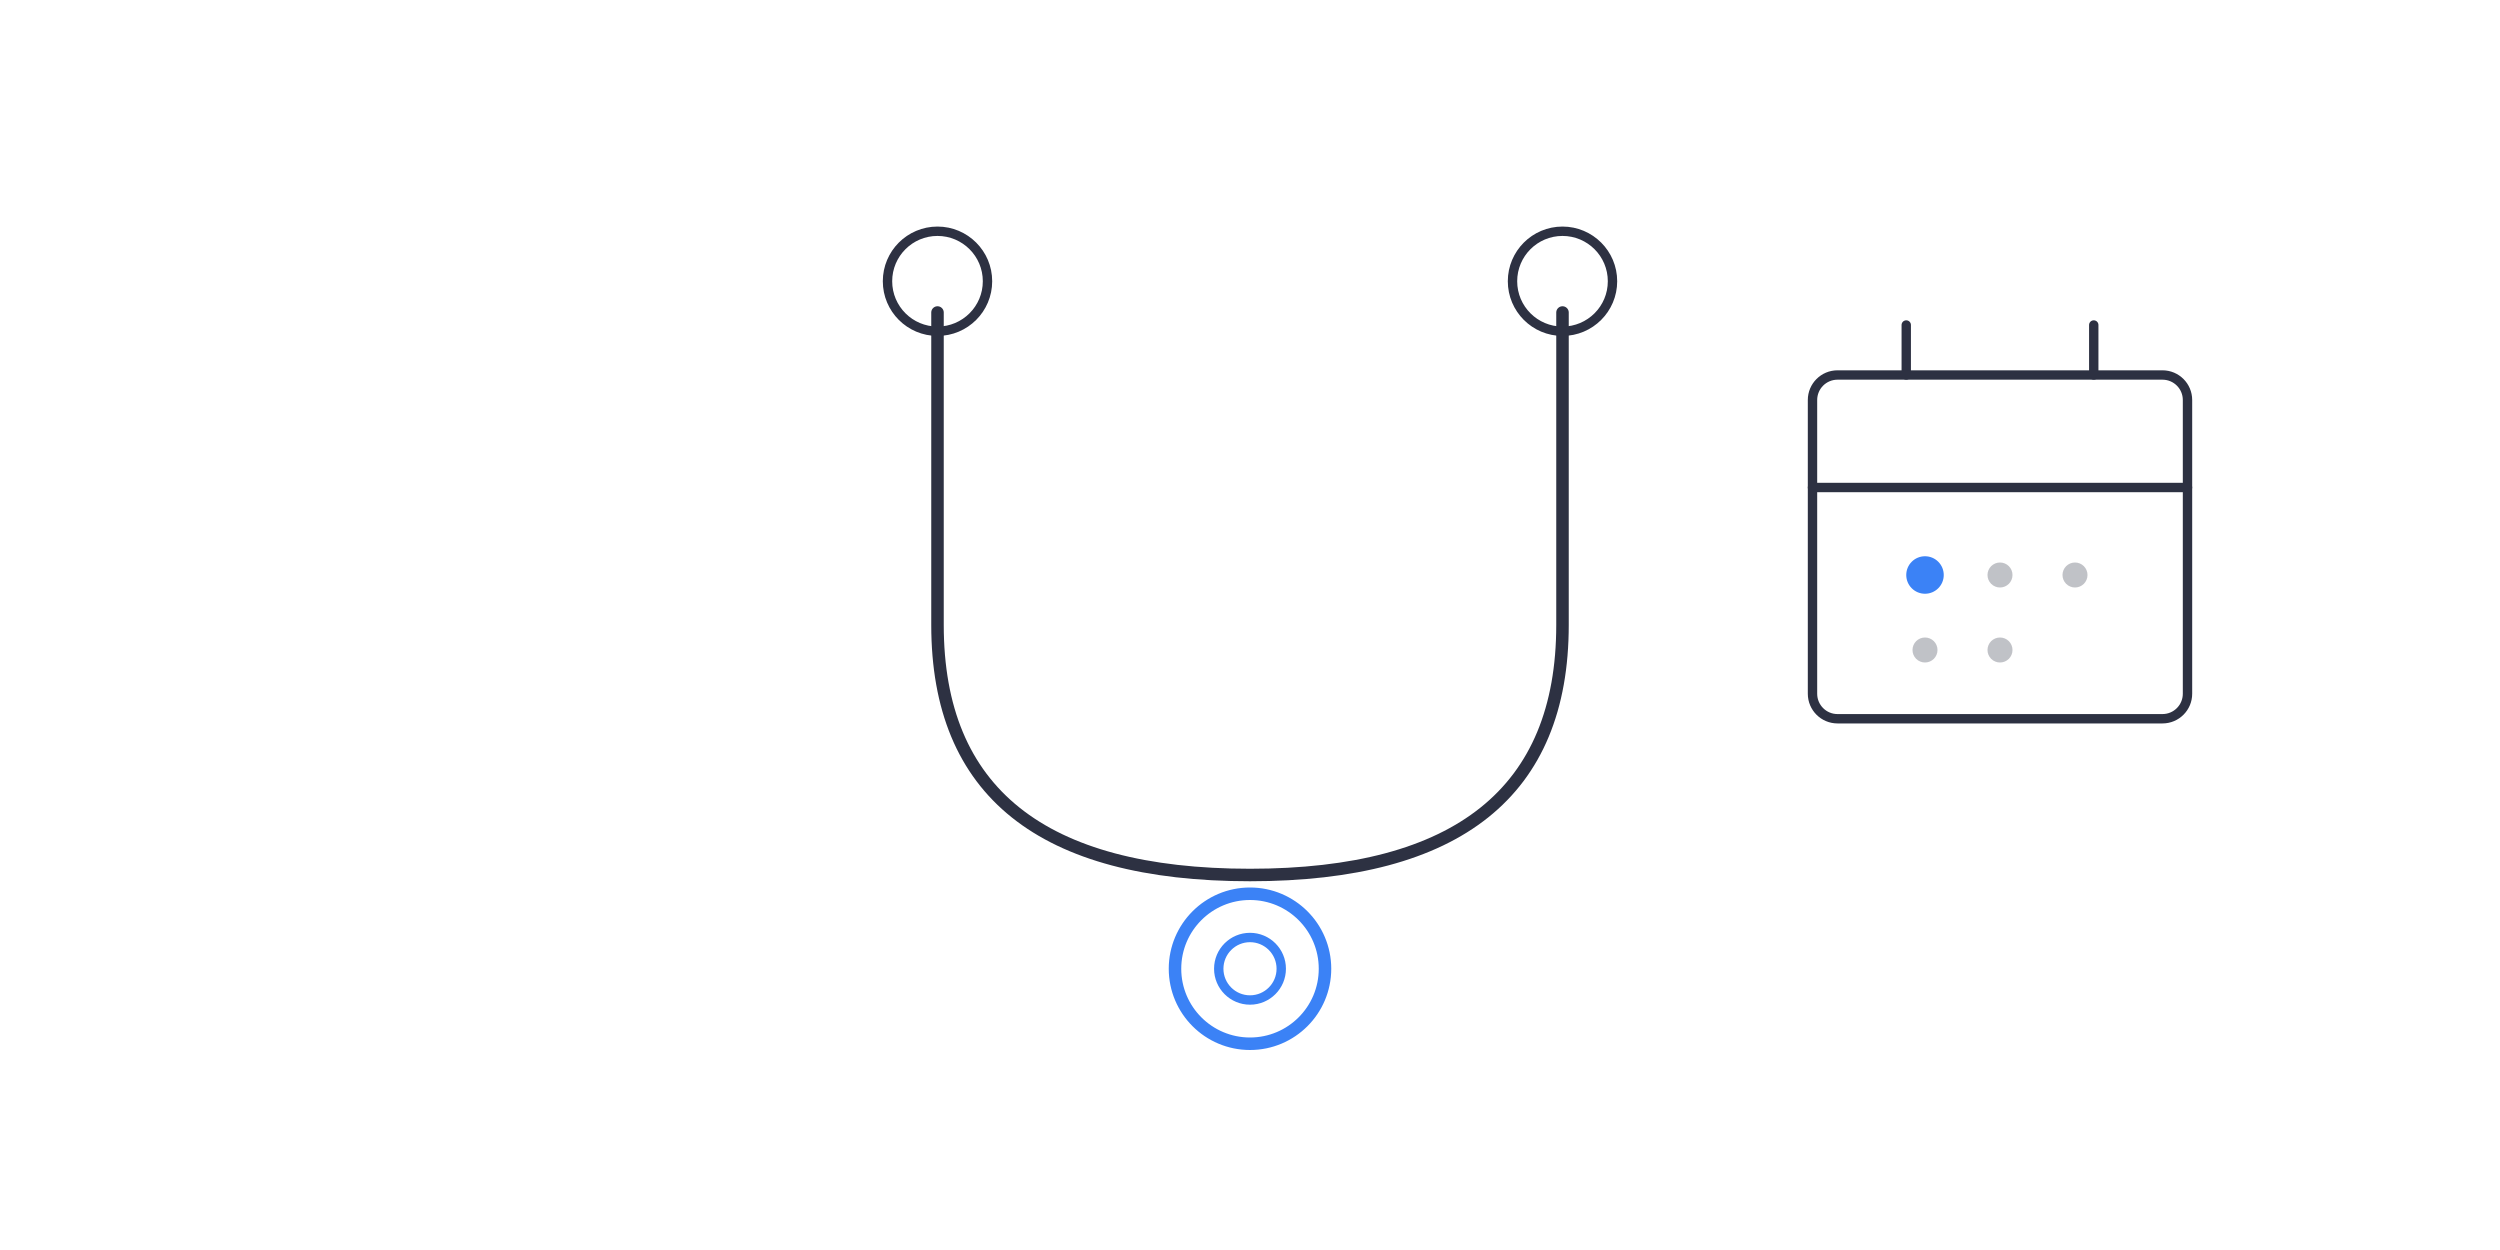
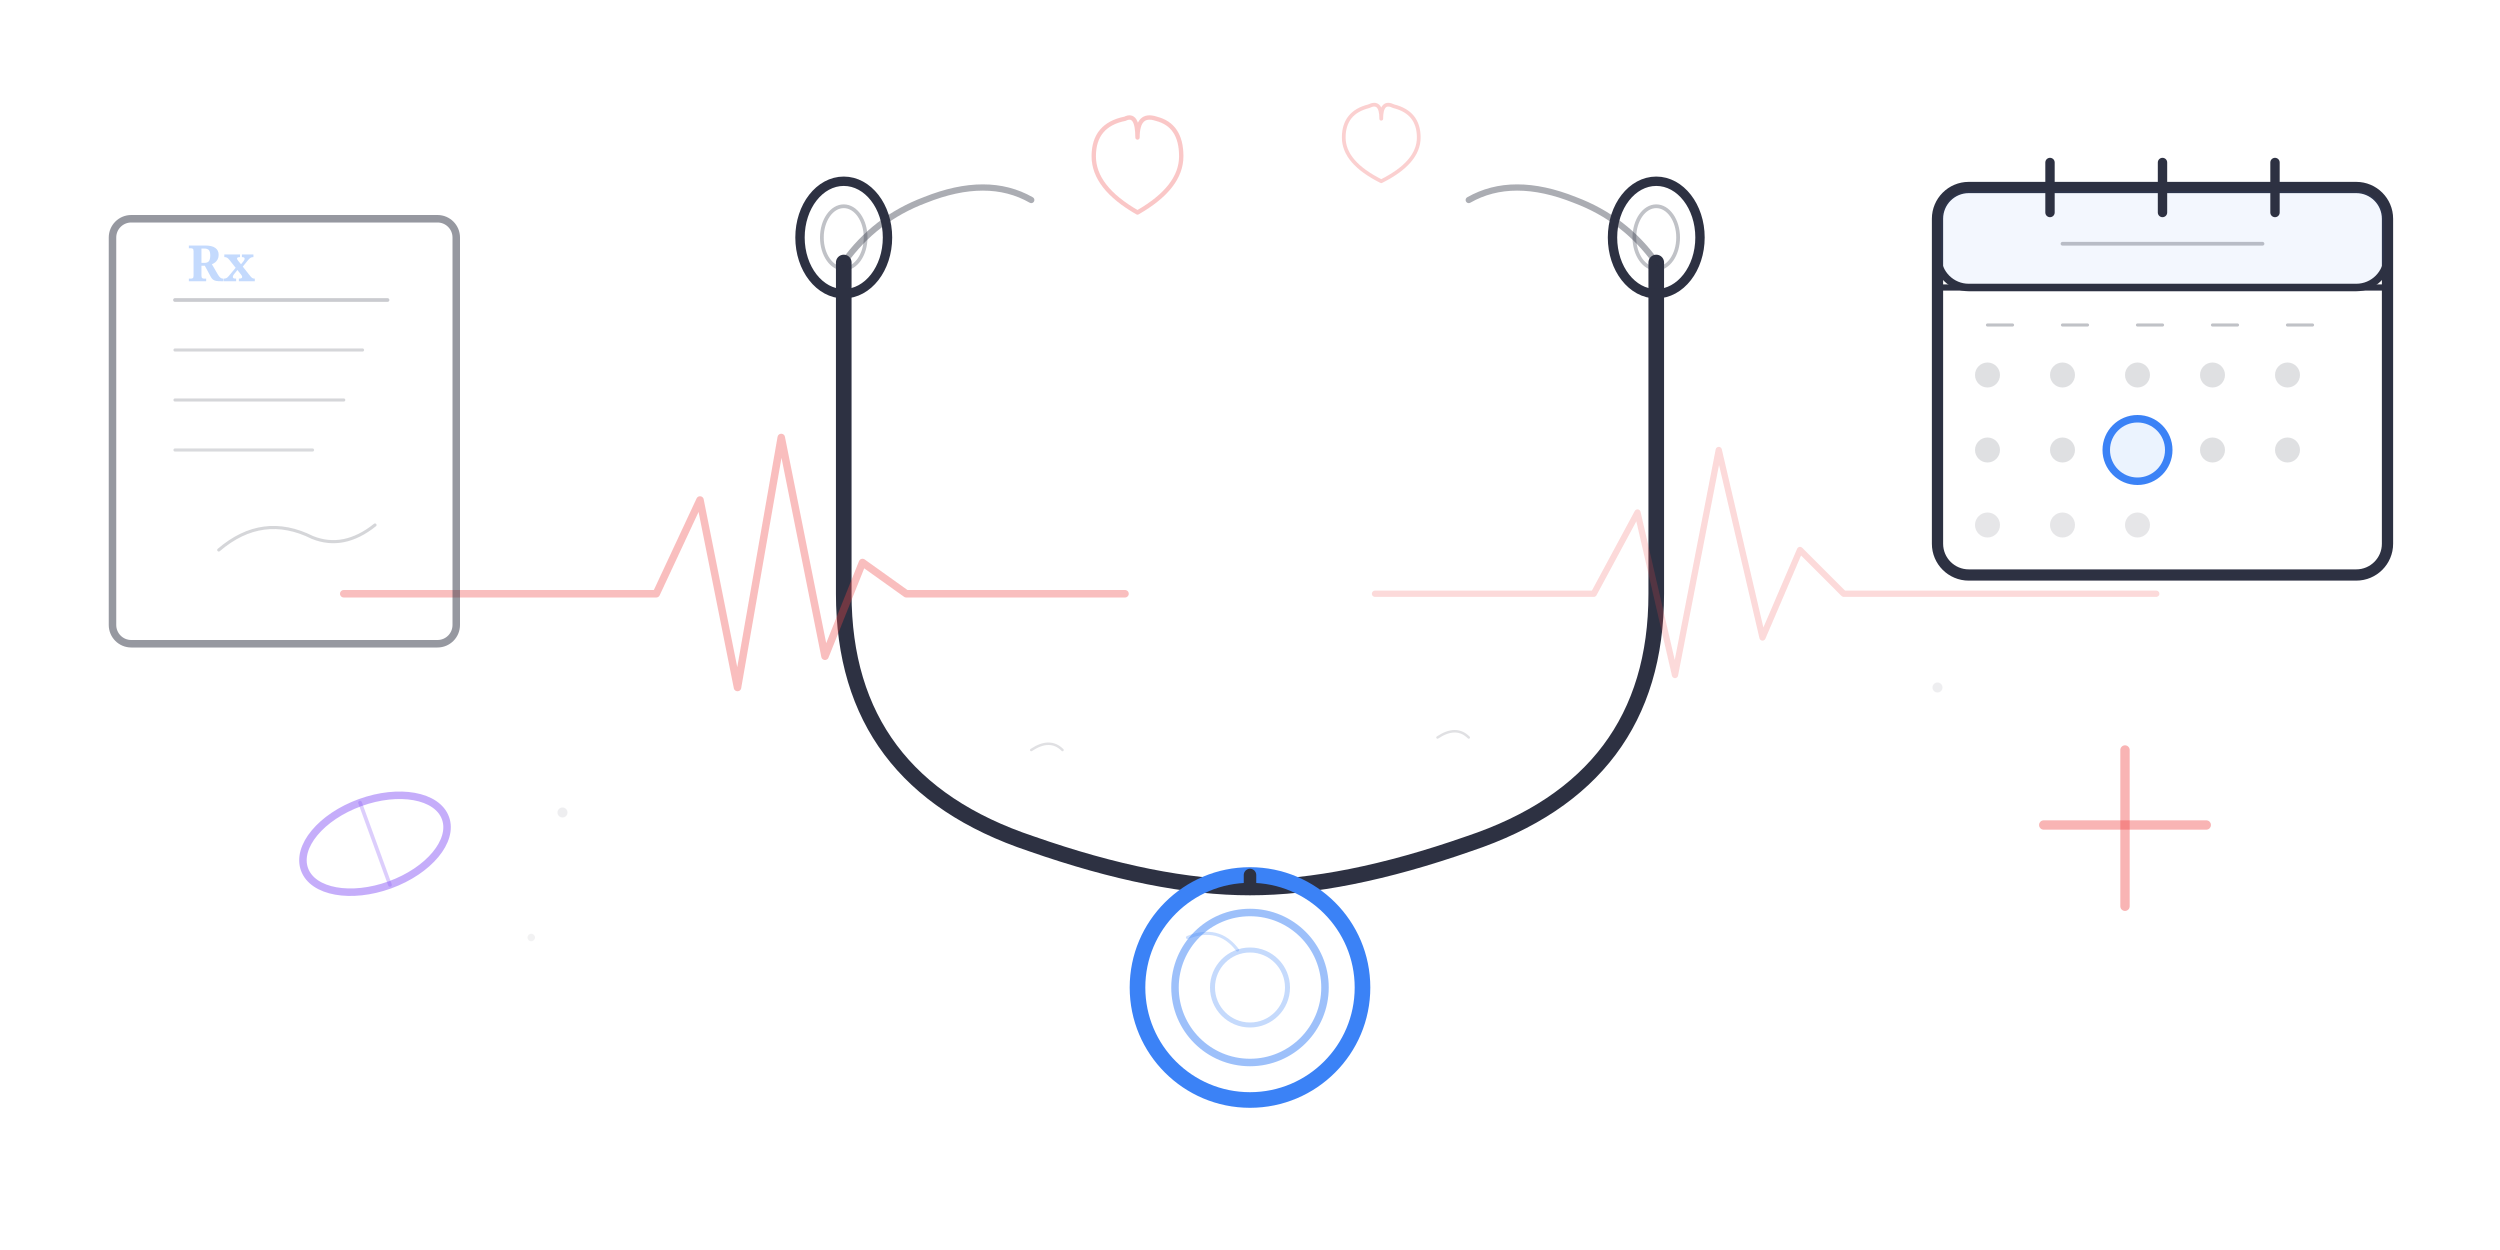
- <svg xmlns="http://www.w3.org/2000/svg" viewBox="0 0 400 200" fill="none" stroke="#2D3142" stroke-width="1.5" stroke-linecap="round" stroke-linejoin="round">
-   <path d="M150 50 L150 100 Q150 140 200 140 Q250 140 250 100 L250 50" stroke-width="2" />
-   <circle cx="150" cy="45" r="8" />
-   <circle cx="250" cy="45" r="8" />
-   <circle cx="200" cy="155" r="12" stroke="#3B82F6" stroke-width="2" />
-   <circle cx="200" cy="155" r="5" fill="none" stroke="#3B82F6" stroke-width="1.5" />
-   <rect x="290" y="60" width="60" height="55" rx="4" />
-   <line x1="290" y1="78" x2="350" y2="78" />
-   <line x1="305" y1="60" x2="305" y2="52" />
-   <line x1="335" y1="60" x2="335" y2="52" />
-   <circle cx="308" cy="92" r="3" fill="#3B82F6" stroke="none" />
-   <circle cx="320" cy="92" r="2" fill="#2D3142" stroke="none" opacity="0.3" />
-   <circle cx="332" cy="92" r="2" fill="#2D3142" stroke="none" opacity="0.3" />
-   <circle cx="308" cy="104" r="2" fill="#2D3142" stroke="none" opacity="0.3" />
-   <circle cx="320" cy="104" r="2" fill="#2D3142" stroke="none" opacity="0.3" />
+ <svg xmlns="http://www.w3.org/2000/svg" viewBox="0 0 400 200" fill="none" stroke-linecap="round" stroke-linejoin="round">
+   <path d="M135 42 L135 95 Q135 125 165 135 Q185 142 200 142 Q215 142 235 135 Q265 125 265 95 L265 42" stroke="#2D3142" stroke-width="2.5" />
+   <ellipse cx="135" cy="38" rx="7" ry="9" stroke="#2D3142" stroke-width="1.5" />
+   <ellipse cx="135" cy="38" rx="3.5" ry="5" stroke="#2D3142" stroke-width="0.6" opacity="0.3" />
+   <ellipse cx="265" cy="38" rx="7" ry="9" stroke="#2D3142" stroke-width="1.5" />
+   <ellipse cx="265" cy="38" rx="3.5" ry="5" stroke="#2D3142" stroke-width="0.6" opacity="0.3" />
+   <path d="M135 42 Q140 35 148 32 Q158 28 165 32" stroke="#2D3142" stroke-width="1" opacity="0.4" />
+   <path d="M265 42 Q260 35 252 32 Q242 28 235 32" stroke="#2D3142" stroke-width="1" opacity="0.4" />
+   <circle cx="200" cy="158" r="18" stroke="#3B82F6" stroke-width="2.5" />
+   <circle cx="200" cy="158" r="12" stroke="#3B82F6" stroke-width="1.2" opacity="0.5" />
+   <circle cx="200" cy="158" r="6" stroke="#3B82F6" stroke-width="0.8" opacity="0.3" />
+   <path d="M190 150 Q195 148 198 152" stroke="#3B82F6" stroke-width="0.5" opacity="0.25" />
+   <path d="M200 142 L200 140" stroke="#2D3142" stroke-width="2" />
+   <path d="M165 120 Q168 118 170 120" stroke="#2D3142" stroke-width="0.4" opacity="0.15" />
+   <path d="M230 118 Q233 116 235 118" stroke="#2D3142" stroke-width="0.4" opacity="0.15" />
+   <path d="M55 95 L95 95 L105 95 L112 80 L118 110 L125 70 L132 105 L138 90 L145 95 L180 95" stroke="#EF4444" stroke-width="1.2" opacity="0.35" />
+   <path d="M220 95 L255 95 L262 82 L268 108 L275 72 L282 102 L288 88 L295 95 L345 95" stroke="#EF4444" stroke-width="1" opacity="0.2" />
+   <rect x="310" y="30" width="72" height="62" rx="5" stroke="#2D3142" stroke-width="1.8" />
+   <rect x="310" y="30" width="72" height="16" rx="5" stroke="#2D3142" stroke-width="1.2" fill="#3B82F6" fill-opacity="0.06" />
+   <line x1="310" y1="46" x2="382" y2="46" stroke="#2D3142" stroke-width="1" />
+   <line x1="328" y1="26" x2="328" y2="34" stroke="#2D3142" stroke-width="1.5" />
+   <line x1="346" y1="26" x2="346" y2="34" stroke="#2D3142" stroke-width="1.5" />
+   <line x1="364" y1="26" x2="364" y2="34" stroke="#2D3142" stroke-width="1.5" />
+   <line x1="330" y1="39" x2="362" y2="39" stroke="#2D3142" stroke-width="0.6" opacity="0.3" />
+   <line x1="318" y1="52" x2="322" y2="52" stroke="#2D3142" stroke-width="0.5" opacity="0.3" />
+   <line x1="330" y1="52" x2="334" y2="52" stroke="#2D3142" stroke-width="0.5" opacity="0.3" />
+   <line x1="342" y1="52" x2="346" y2="52" stroke="#2D3142" stroke-width="0.5" opacity="0.3" />
+   <line x1="354" y1="52" x2="358" y2="52" stroke="#2D3142" stroke-width="0.5" opacity="0.3" />
+   <line x1="366" y1="52" x2="370" y2="52" stroke="#2D3142" stroke-width="0.5" opacity="0.3" />
+   <circle cx="318" cy="60" r="2" fill="#2D3142" fill-opacity="0.15" stroke="none" />
+   <circle cx="330" cy="60" r="2" fill="#2D3142" fill-opacity="0.15" stroke="none" />
+   <circle cx="342" cy="60" r="2" fill="#2D3142" fill-opacity="0.15" stroke="none" />
+   <circle cx="354" cy="60" r="2" fill="#2D3142" fill-opacity="0.15" stroke="none" />
+   <circle cx="366" cy="60" r="2" fill="#2D3142" fill-opacity="0.15" stroke="none" />
+   <circle cx="342" cy="72" r="5" stroke="#3B82F6" stroke-width="1.2" fill="#3B82F6" fill-opacity="0.1" />
+   <circle cx="318" cy="72" r="2" fill="#2D3142" fill-opacity="0.15" stroke="none" />
+   <circle cx="330" cy="72" r="2" fill="#2D3142" fill-opacity="0.15" stroke="none" />
+   <circle cx="354" cy="72" r="2" fill="#2D3142" fill-opacity="0.15" stroke="none" />
+   <circle cx="366" cy="72" r="2" fill="#2D3142" fill-opacity="0.15" stroke="none" />
+   <circle cx="318" cy="84" r="2" fill="#2D3142" fill-opacity="0.12" stroke="none" />
+   <circle cx="330" cy="84" r="2" fill="#2D3142" fill-opacity="0.12" stroke="none" />
+   <circle cx="342" cy="84" r="2" fill="#2D3142" fill-opacity="0.12" stroke="none" />
+   <rect x="18" y="35" width="55" height="68" rx="3" stroke="#2D3142" stroke-width="1.2" opacity="0.5" />
+   <line x1="28" y1="48" x2="62" y2="48" stroke="#2D3142" stroke-width="0.6" opacity="0.25" />
+   <line x1="28" y1="56" x2="58" y2="56" stroke="#2D3142" stroke-width="0.5" opacity="0.2" />
+   <line x1="28" y1="64" x2="55" y2="64" stroke="#2D3142" stroke-width="0.5" opacity="0.2" />
+   <line x1="28" y1="72" x2="50" y2="72" stroke="#2D3142" stroke-width="0.5" opacity="0.18" />
+   <text x="30" y="45" font-size="8" font-weight="bold" fill="#3B82F6" fill-opacity="0.3" font-family="serif">Rx</text>
+   <path d="M35 88 Q42 82 50 86 Q55 88 60 84" stroke="#2D3142" stroke-width="0.5" opacity="0.2" />
+   <ellipse cx="60" cy="135" rx="12" ry="7" stroke="#8B5CF6" stroke-width="1.2" opacity="0.5" transform="rotate(-20 60 135)" />
+   <line x1="60" y1="128" x2="60" y2="142" stroke="#8B5CF6" stroke-width="0.6" opacity="0.3" transform="rotate(-20 60 135)" />
+   <path d="M340 120 L340 145" stroke="#EF4444" stroke-width="1.5" opacity="0.4" />
+   <path d="M327 132 L353 132" stroke="#EF4444" stroke-width="1.5" opacity="0.4" />
+   <path d="M175 25 Q175 20 180 19 Q182 18 182 22 Q182 18 185 19 Q189 20 189 25 Q189 30 182 34 Q175 30 175 25Z" stroke="#EF4444" stroke-width="0.7" opacity="0.3" />
+   <path d="M215 22 Q215 18 219 17 Q221 16 221 19 Q221 16 223 17 Q227 18 227 22 Q227 26 221 29 Q215 26 215 22Z" stroke="#EF4444" stroke-width="0.6" opacity="0.25" />
+   <circle cx="90" cy="130" r="0.8" fill="#2D3142" fill-opacity="0.08" stroke="none" />
+   <circle cx="310" cy="110" r="0.8" fill="#2D3142" fill-opacity="0.08" stroke="none" />
+   <circle cx="85" cy="150" r="0.6" fill="#2D3142" fill-opacity="0.06" stroke="none" />
</svg>
